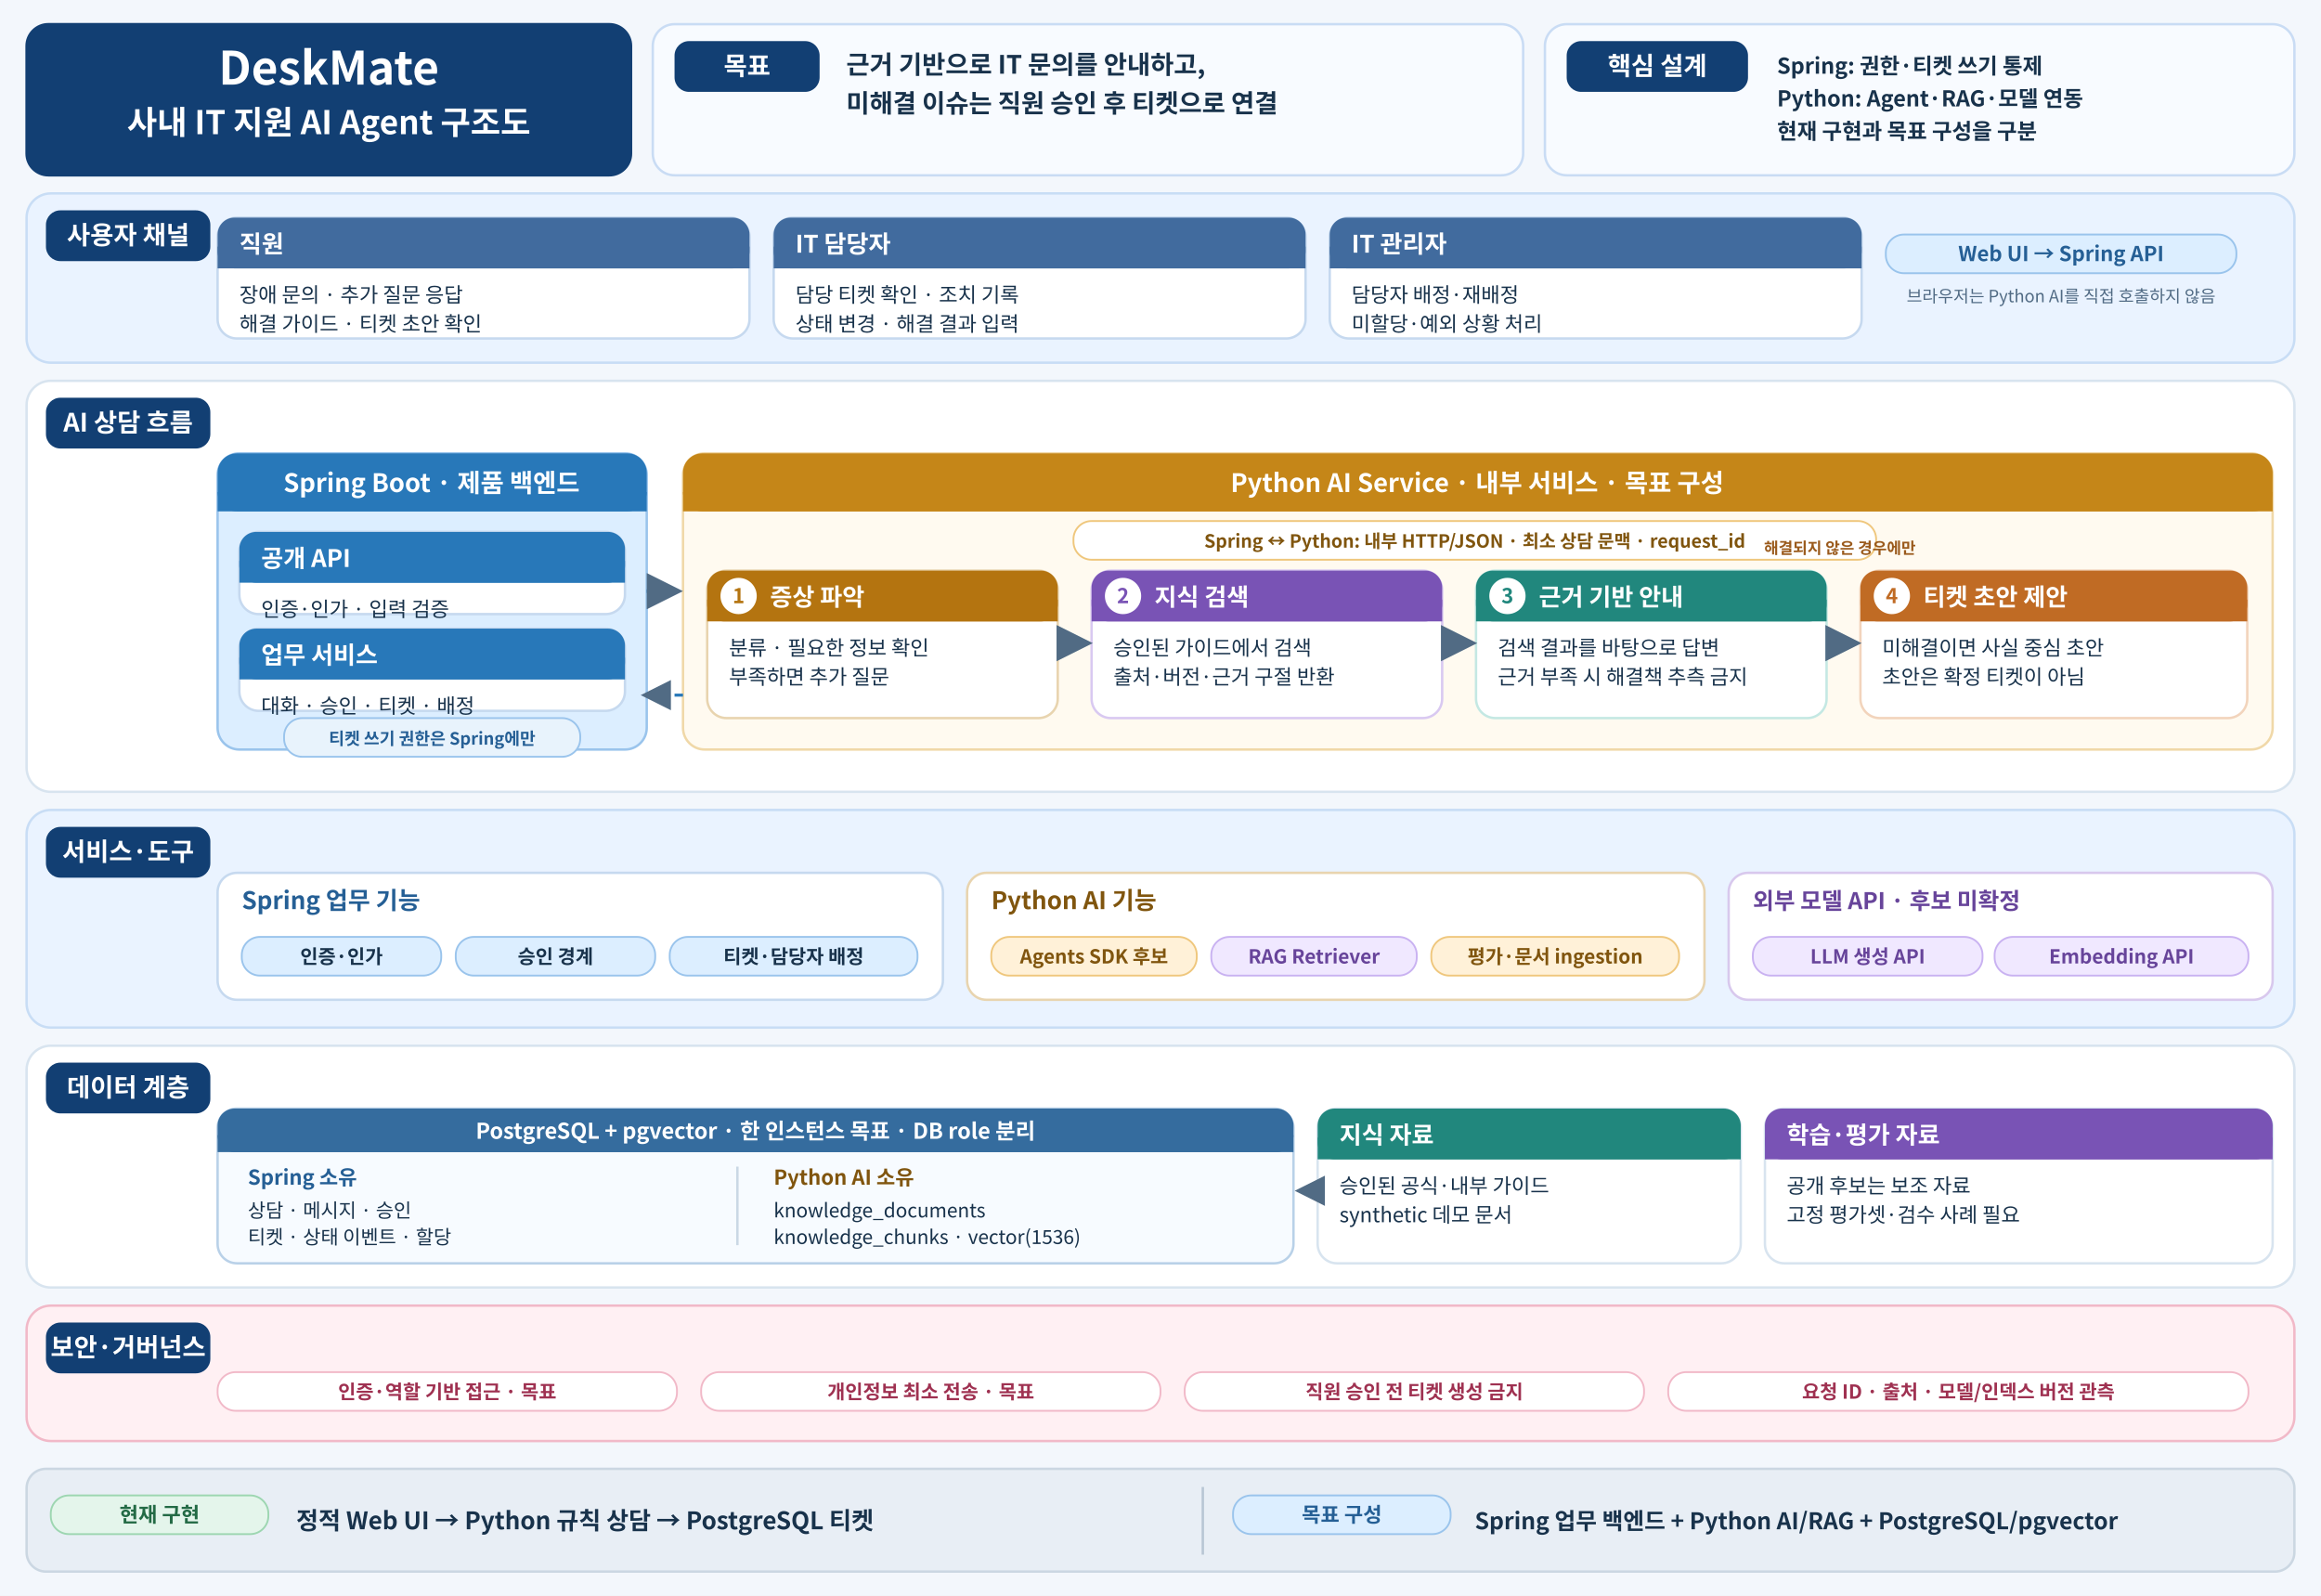
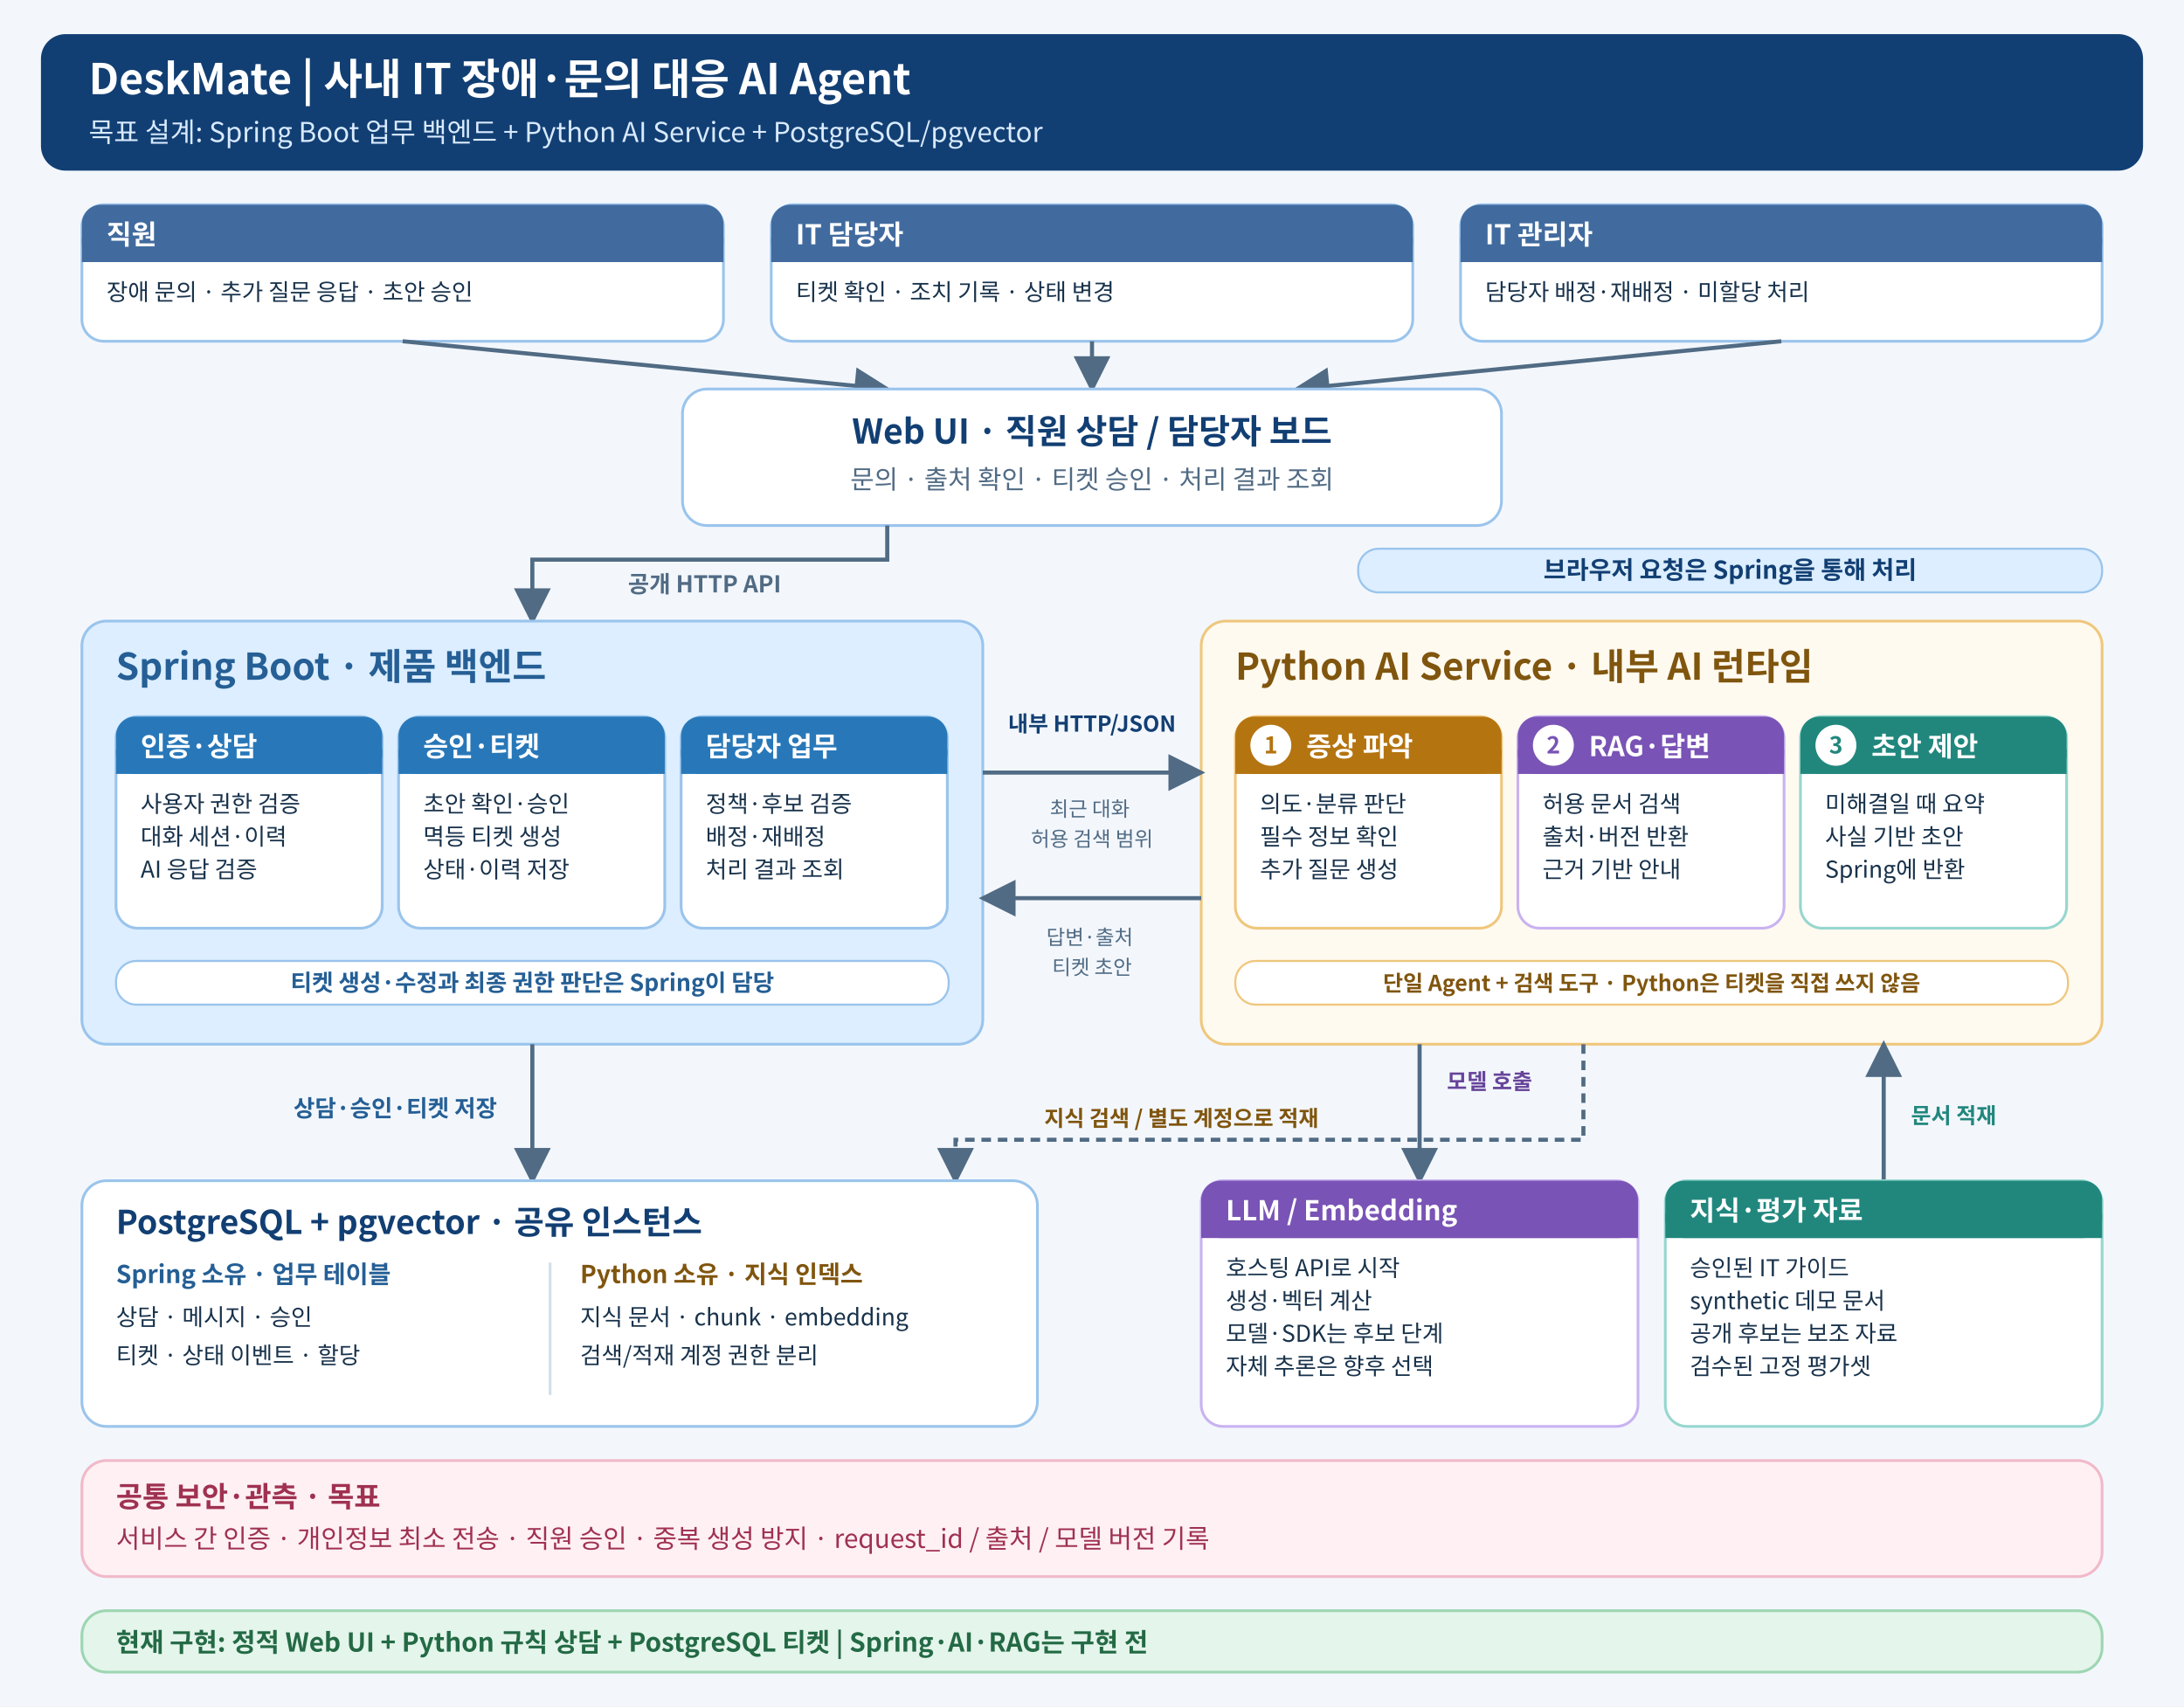
- <svg xmlns="http://www.w3.org/2000/svg" width="1920" height="1320" viewBox="0 0 1920 1320">
+ <svg xmlns="http://www.w3.org/2000/svg" width="1600" height="1250" viewBox="0 0 1600 1250">
  <defs>
-     <marker id="arrow" markerWidth="10" markerHeight="10" refX="8" refY="5" orient="auto" markerUnits="strokeWidth">
-       <path d="M0,0 L10,5 L0,10 z" fill="#516b84" />
-     </marker>
-     <marker id="blue-arrow" markerWidth="10" markerHeight="10" refX="8" refY="5" orient="auto" markerUnits="strokeWidth">
-       <path d="M0,0 L10,5 L0,10 z" fill="#2878b9" />
+     <marker id="arrow" markerWidth="9" markerHeight="9" refX="8" refY="4.5" orient="auto">
+       <path d="M0,0 L9,4.5 L0,9 z" fill="#516b84" />
    </marker>
  </defs>
-   <rect x="0" y="0" width="1920" height="1320" rx="0" fill="#f3f7fc" stroke="none" stroke-width="2" />
-   <rect x="22" y="20" width="500" height="125" rx="18" fill="#123f73" stroke="#123f73" stroke-width="2" />
-   <text x="272" y="70" text-anchor="middle" font-family="Noto Sans CJK KR, sans-serif" font-size="38" font-weight="750" fill="#ffffff">
-     <tspan x="272" dy="0">DeskMate</tspan>
-   </text>
-   <text x="272" y="111" text-anchor="middle" font-family="Noto Sans CJK KR, sans-serif" font-size="27" font-weight="700" fill="#ffffff">
-     <tspan x="272" dy="0">사내 IT 지원 AI Agent 구조도</tspan>
-   </text>
-   <rect x="540" y="20" width="720" height="125" rx="18" fill="#f8fbff" stroke="#c9dcf4" stroke-width="2" />
-   <rect x="558" y="34" width="120" height="42" rx="12" fill="#123f73" stroke="none" stroke-width="2" />
-   <text x="618.0" y="62" text-anchor="middle" font-family="Noto Sans CJK KR, sans-serif" font-size="21" font-weight="700" fill="#ffffff">
-     <tspan x="618.0" dy="0">목표</tspan>
-   </text>
-   <text x="700" y="61" text-anchor="start" font-family="Noto Sans CJK KR, sans-serif" font-size="21" font-weight="600" fill="#18324b">
-     <tspan x="700" dy="0">근거 기반으로 IT 문의를 안내하고,</tspan>
-     <tspan x="700" dy="32">미해결 이슈는 직원 승인 후 티켓으로 연결</tspan>
-   </text>
-   <rect x="1278" y="20" width="620" height="125" rx="18" fill="#f8fbff" stroke="#c9dcf4" stroke-width="2" />
-   <rect x="1296" y="34" width="150" height="42" rx="12" fill="#123f73" stroke="none" stroke-width="2" />
-   <text x="1371.0" y="62" text-anchor="middle" font-family="Noto Sans CJK KR, sans-serif" font-size="21" font-weight="700" fill="#ffffff">
-     <tspan x="1371.0" dy="0">핵심 설계</tspan>
-   </text>
-   <text x="1470" y="61" text-anchor="start" font-family="Noto Sans CJK KR, sans-serif" font-size="18" font-weight="550" fill="#18324b">
-     <tspan x="1470" dy="0">Spring: 권한·티켓 쓰기 통제</tspan>
-     <tspan x="1470" dy="27">Python: Agent·RAG·모델 연동</tspan>
-     <tspan x="1470" dy="27">현재 구현과 목표 구성을 구분</tspan>
-   </text>
-   <rect x="22" y="160" width="1876" height="140" rx="20" fill="#eaf3ff" stroke="#c8ddf5" stroke-width="2" />
-   <rect x="38" y="174" width="136" height="42" rx="12" fill="#123f73" stroke="none" stroke-width="2" />
-   <text x="106.0" y="202" text-anchor="middle" font-family="Noto Sans CJK KR, sans-serif" font-size="21" font-weight="700" fill="#ffffff">
-     <tspan x="106.0" dy="0">사용자 채널</tspan>
-   </text>
-   <rect x="180" y="180" width="440" height="100" rx="16" fill="#ffffff" stroke="#c6d9ef" stroke-width="2" />
-   <rect x="180" y="180" width="440" height="42" rx="14" fill="#416b9e" stroke="#416b9e" stroke-width="0" />
-   <rect x="180" y="204" width="440" height="18" rx="0" fill="#416b9e" stroke="#416b9e" stroke-width="0" />
-   <text x="198" y="209" text-anchor="start" font-family="Noto Sans CJK KR, sans-serif" font-size="20" font-weight="700" fill="#ffffff">
-     <tspan x="198" dy="0">직원</tspan>
-   </text>
-   <text x="198" y="250" text-anchor="start" font-family="Noto Sans CJK KR, sans-serif" font-size="17" font-weight="450" fill="#18324b">
-     <tspan x="198" dy="0">장애 문의 · 추가 질문 응답</tspan>
-     <tspan x="198" dy="24">해결 가이드 · 티켓 초안 확인</tspan>
-   </text>
-   <rect x="640" y="180" width="440" height="100" rx="16" fill="#ffffff" stroke="#c6d9ef" stroke-width="2" />
-   <rect x="640" y="180" width="440" height="42" rx="14" fill="#416b9e" stroke="#416b9e" stroke-width="0" />
-   <rect x="640" y="204" width="440" height="18" rx="0" fill="#416b9e" stroke="#416b9e" stroke-width="0" />
-   <text x="658" y="209" text-anchor="start" font-family="Noto Sans CJK KR, sans-serif" font-size="20" font-weight="700" fill="#ffffff">
-     <tspan x="658" dy="0">IT 담당자</tspan>
-   </text>
-   <text x="658" y="250" text-anchor="start" font-family="Noto Sans CJK KR, sans-serif" font-size="17" font-weight="450" fill="#18324b">
-     <tspan x="658" dy="0">담당 티켓 확인 · 조치 기록</tspan>
-     <tspan x="658" dy="24">상태 변경 · 해결 결과 입력</tspan>
-   </text>
-   <rect x="1100" y="180" width="440" height="100" rx="16" fill="#ffffff" stroke="#c6d9ef" stroke-width="2" />
-   <rect x="1100" y="180" width="440" height="42" rx="14" fill="#416b9e" stroke="#416b9e" stroke-width="0" />
-   <rect x="1100" y="204" width="440" height="18" rx="0" fill="#416b9e" stroke="#416b9e" stroke-width="0" />
-   <text x="1118" y="209" text-anchor="start" font-family="Noto Sans CJK KR, sans-serif" font-size="20" font-weight="700" fill="#ffffff">
-     <tspan x="1118" dy="0">IT 관리자</tspan>
-   </text>
-   <text x="1118" y="250" text-anchor="start" font-family="Noto Sans CJK KR, sans-serif" font-size="17" font-weight="450" fill="#18324b">
-     <tspan x="1118" dy="0">담당자 배정·재배정</tspan>
-     <tspan x="1118" dy="24">미할당·예외 상황 처리</tspan>
-   </text>
-   <rect x="1560" y="194" width="290" height="32" rx="15" fill="#dceeff" stroke="#9ac4ec" stroke-width="1.5" />
-   <text x="1705.0" y="216" text-anchor="middle" font-family="Noto Sans CJK KR, sans-serif" font-size="17" font-weight="600" fill="#255f95">
-     <tspan x="1705.0" dy="0">Web UI → Spring API</tspan>
-   </text>
-   <text x="1705" y="250" text-anchor="middle" font-family="Noto Sans CJK KR, sans-serif" font-size="14" font-weight="500" fill="#516b84">
-     <tspan x="1705" dy="0">브라우저는 Python AI를 직접 호출하지 않음</tspan>
-   </text>
-   <rect x="22" y="315" width="1876" height="340" rx="20" fill="#ffffff" stroke="#d8e4ef" stroke-width="2" />
-   <rect x="38" y="329" width="136" height="42" rx="12" fill="#123f73" stroke="none" stroke-width="2" />
-   <text x="106.0" y="357" text-anchor="middle" font-family="Noto Sans CJK KR, sans-serif" font-size="21" font-weight="700" fill="#ffffff">
-     <tspan x="106.0" dy="0">AI 상담 흐름</tspan>
-   </text>
-   <rect x="180" y="375" width="355" height="245" rx="18" fill="#dceeff" stroke="#9ac4ec" stroke-width="2" />
-   <rect x="180" y="375" width="355" height="48" rx="16" fill="#2878b9" stroke="#2878b9" stroke-width="0" />
-   <rect x="180" y="407" width="355" height="16" rx="0" fill="#2878b9" stroke="#2878b9" stroke-width="0" />
-   <text x="357" y="407" text-anchor="middle" font-family="Noto Sans CJK KR, sans-serif" font-size="21" font-weight="700" fill="#ffffff">
-     <tspan x="357" dy="0">Spring Boot · 제품 백엔드</tspan>
-   </text>
-   <rect x="198" y="440" width="319" height="68" rx="16" fill="#ffffff" stroke="#c6d9ef" stroke-width="2" />
-   <rect x="198" y="440" width="319" height="42" rx="14" fill="#2878b9" stroke="#2878b9" stroke-width="0" />
-   <rect x="198" y="464" width="319" height="18" rx="0" fill="#2878b9" stroke="#2878b9" stroke-width="0" />
-   <text x="216" y="469" text-anchor="start" font-family="Noto Sans CJK KR, sans-serif" font-size="20" font-weight="700" fill="#ffffff">
-     <tspan x="216" dy="0">공개 API</tspan>
-   </text>
-   <text x="216" y="510" text-anchor="start" font-family="Noto Sans CJK KR, sans-serif" font-size="17" font-weight="450" fill="#18324b">
-     <tspan x="216" dy="0">인증·인가 · 입력 검증</tspan>
-   </text>
-   <rect x="198" y="520" width="319" height="68" rx="16" fill="#ffffff" stroke="#c6d9ef" stroke-width="2" />
-   <rect x="198" y="520" width="319" height="42" rx="14" fill="#2878b9" stroke="#2878b9" stroke-width="0" />
-   <rect x="198" y="544" width="319" height="18" rx="0" fill="#2878b9" stroke="#2878b9" stroke-width="0" />
-   <text x="216" y="549" text-anchor="start" font-family="Noto Sans CJK KR, sans-serif" font-size="20" font-weight="700" fill="#ffffff">
-     <tspan x="216" dy="0">업무 서비스</tspan>
-   </text>
-   <text x="216" y="590" text-anchor="start" font-family="Noto Sans CJK KR, sans-serif" font-size="17" font-weight="450" fill="#18324b">
-     <tspan x="216" dy="0">대화 · 승인 · 티켓 · 배정</tspan>
-   </text>
-   <rect x="235" y="594" width="245" height="32" rx="15" fill="#e8f3fc" stroke="#9ac4ec" stroke-width="1.5" />
-   <text x="357.5" y="616" text-anchor="middle" font-family="Noto Sans CJK KR, sans-serif" font-size="14" font-weight="600" fill="#255f95">
-     <tspan x="357.5" dy="0">티켓 쓰기 권한은 Spring에만</tspan>
-   </text>
-   <rect x="565" y="375" width="1315" height="245" rx="18" fill="#fffaf0" stroke="#f0d8a8" stroke-width="2" />
-   <rect x="565" y="375" width="1315" height="48" rx="16" fill="#c58618" stroke="#c58618" stroke-width="0" />
-   <rect x="565" y="407" width="1315" height="16" rx="0" fill="#c58618" stroke="#c58618" stroke-width="0" />
-   <text x="1222" y="407" text-anchor="middle" font-family="Noto Sans CJK KR, sans-serif" font-size="21" font-weight="700" fill="#ffffff">
-     <tspan x="1222" dy="0">Python AI Service · 내부 서비스 · 목표 구성</tspan>
-   </text>
-   <rect x="888" y="431" width="664" height="32" rx="15" fill="#ffffff" stroke="#efc77d" stroke-width="1.5" />
-   <text x="1220.0" y="453" text-anchor="middle" font-family="Noto Sans CJK KR, sans-serif" font-size="15" font-weight="600" fill="#80550e">
-     <tspan x="1220.0" dy="0">Spring ↔ Python: 내부 HTTP/JSON · 최소 상담 문맥 · request_id</tspan>
-   </text>
-   <rect x="585" y="472" width="290" height="122" rx="16" fill="#ffffff" stroke="#e8d4af" stroke-width="2" />
-   <rect x="585" y="472" width="290" height="42" rx="14" fill="#b47410" stroke="#b47410" stroke-width="0" />
-   <rect x="585" y="496" width="290" height="18" rx="0" fill="#b47410" stroke="#b47410" stroke-width="0" />
-   <circle cx="611" cy="493" r="15" fill="#ffffff" />
-   <text x="611" y="499" text-anchor="middle" font-family="Noto Sans CJK KR, sans-serif" font-size="17" font-weight="800" fill="#b47410">
-     <tspan x="611" dy="0">1</tspan>
-   </text>
-   <text x="637" y="501" text-anchor="start" font-family="Noto Sans CJK KR, sans-serif" font-size="20" font-weight="700" fill="#ffffff">
-     <tspan x="637" dy="0">증상 파악</tspan>
-   </text>
-   <text x="603" y="542" text-anchor="start" font-family="Noto Sans CJK KR, sans-serif" font-size="17" font-weight="450" fill="#18324b">
-     <tspan x="603" dy="0">분류 · 필요한 정보 확인</tspan>
-     <tspan x="603" dy="24">부족하면 추가 질문</tspan>
-   </text>
-   <rect x="903" y="472" width="290" height="122" rx="16" fill="#ffffff" stroke="#d9c9f1" stroke-width="2" />
-   <rect x="903" y="472" width="290" height="42" rx="14" fill="#7953b5" stroke="#7953b5" stroke-width="0" />
-   <rect x="903" y="496" width="290" height="18" rx="0" fill="#7953b5" stroke="#7953b5" stroke-width="0" />
-   <circle cx="929" cy="493" r="15" fill="#ffffff" />
-   <text x="929" y="499" text-anchor="middle" font-family="Noto Sans CJK KR, sans-serif" font-size="17" font-weight="800" fill="#7953b5">
-     <tspan x="929" dy="0">2</tspan>
-   </text>
-   <text x="955" y="501" text-anchor="start" font-family="Noto Sans CJK KR, sans-serif" font-size="20" font-weight="700" fill="#ffffff">
-     <tspan x="955" dy="0">지식 검색</tspan>
-   </text>
-   <text x="921" y="542" text-anchor="start" font-family="Noto Sans CJK KR, sans-serif" font-size="17" font-weight="450" fill="#18324b">
-     <tspan x="921" dy="0">승인된 가이드에서 검색</tspan>
-     <tspan x="921" dy="24">출처·버전·근거 구절 반환</tspan>
-   </text>
-   <rect x="1221" y="472" width="290" height="122" rx="16" fill="#ffffff" stroke="#c4e8e3" stroke-width="2" />
-   <rect x="1221" y="472" width="290" height="42" rx="14" fill="#21877d" stroke="#21877d" stroke-width="0" />
-   <rect x="1221" y="496" width="290" height="18" rx="0" fill="#21877d" stroke="#21877d" stroke-width="0" />
-   <circle cx="1247" cy="493" r="15" fill="#ffffff" />
-   <text x="1247" y="499" text-anchor="middle" font-family="Noto Sans CJK KR, sans-serif" font-size="17" font-weight="800" fill="#21877d">
-     <tspan x="1247" dy="0">3</tspan>
-   </text>
-   <text x="1273" y="501" text-anchor="start" font-family="Noto Sans CJK KR, sans-serif" font-size="20" font-weight="700" fill="#ffffff">
-     <tspan x="1273" dy="0">근거 기반 안내</tspan>
-   </text>
-   <text x="1239" y="542" text-anchor="start" font-family="Noto Sans CJK KR, sans-serif" font-size="17" font-weight="450" fill="#18324b">
-     <tspan x="1239" dy="0">검색 결과를 바탕으로 답변</tspan>
-     <tspan x="1239" dy="24">근거 부족 시 해결책 추측 금지</tspan>
-   </text>
-   <rect x="1539" y="472" width="320" height="122" rx="16" fill="#ffffff" stroke="#f2d4bc" stroke-width="2" />
-   <rect x="1539" y="472" width="320" height="42" rx="14" fill="#c06b24" stroke="#c06b24" stroke-width="0" />
-   <rect x="1539" y="496" width="320" height="18" rx="0" fill="#c06b24" stroke="#c06b24" stroke-width="0" />
-   <circle cx="1565" cy="493" r="15" fill="#ffffff" />
-   <text x="1565" y="499" text-anchor="middle" font-family="Noto Sans CJK KR, sans-serif" font-size="17" font-weight="800" fill="#c06b24">
-     <tspan x="1565" dy="0">4</tspan>
-   </text>
-   <text x="1591" y="501" text-anchor="start" font-family="Noto Sans CJK KR, sans-serif" font-size="20" font-weight="700" fill="#ffffff">
-     <tspan x="1591" dy="0">티켓 초안 제안</tspan>
-   </text>
-   <text x="1557" y="542" text-anchor="start" font-family="Noto Sans CJK KR, sans-serif" font-size="17" font-weight="450" fill="#18324b">
-     <tspan x="1557" dy="0">미해결이면 사실 중심 초안</tspan>
-     <tspan x="1557" dy="24">초안은 확정 티켓이 아님</tspan>
-   </text>
-   <line x1="875" y1="532" x2="898" y2="532" stroke="#b47410" stroke-width="3" marker-end="url(#arrow)" />
-   <line x1="1193" y1="532" x2="1216" y2="532" stroke="#7953b5" stroke-width="3" marker-end="url(#arrow)" />
-   <line x1="1511" y1="532" x2="1534" y2="532" stroke="#21877d" stroke-width="3" marker-end="url(#arrow)" />
-   <line x1="535" y1="489" x2="559" y2="489" stroke="#2878b9" stroke-width="3" marker-end="url(#arrow)" />
-   <line x1="565" y1="575" x2="535" y2="575" stroke="#2878b9" stroke-width="2.5" stroke-dasharray="7 5" marker-end="url(#arrow)" />
-   <text x="1522" y="458" text-anchor="middle" font-family="Noto Sans CJK KR, sans-serif" font-size="13" font-weight="600" fill="#9a5a1c">
-     <tspan x="1522" dy="0">해결되지 않은 경우에만</tspan>
-   </text>
-   <rect x="22" y="670" width="1876" height="180" rx="20" fill="#eaf3ff" stroke="#c8ddf5" stroke-width="2" />
-   <rect x="38" y="684" width="136" height="42" rx="12" fill="#123f73" stroke="none" stroke-width="2" />
-   <text x="106.0" y="712" text-anchor="middle" font-family="Noto Sans CJK KR, sans-serif" font-size="21" font-weight="700" fill="#ffffff">
-     <tspan x="106.0" dy="0">서비스·도구</tspan>
-   </text>
-   <rect x="180" y="722" width="600" height="105" rx="16" fill="#ffffff" stroke="#c6d9ef" stroke-width="2" />
-   <text x="200" y="752" text-anchor="start" font-family="Noto Sans CJK KR, sans-serif" font-size="20" font-weight="700" fill="#255f95">
-     <tspan x="200" dy="0">Spring 업무 기능</tspan>
-   </text>
-   <rect x="200" y="775" width="165" height="32" rx="15" fill="#dceeff" stroke="#9ac4ec" stroke-width="1.5" />
-   <text x="282.5" y="797" text-anchor="middle" font-family="Noto Sans CJK KR, sans-serif" font-size="16" font-weight="600" fill="#18324b">
-     <tspan x="282.5" dy="0">인증·인가</tspan>
-   </text>
-   <rect x="377" y="775" width="165" height="32" rx="15" fill="#dceeff" stroke="#9ac4ec" stroke-width="1.5" />
-   <text x="459.5" y="797" text-anchor="middle" font-family="Noto Sans CJK KR, sans-serif" font-size="16" font-weight="600" fill="#18324b">
-     <tspan x="459.5" dy="0">승인 경계</tspan>
-   </text>
-   <rect x="554" y="775" width="205" height="32" rx="15" fill="#dceeff" stroke="#9ac4ec" stroke-width="1.5" />
-   <text x="656.5" y="797" text-anchor="middle" font-family="Noto Sans CJK KR, sans-serif" font-size="16" font-weight="600" fill="#18324b">
-     <tspan x="656.5" dy="0">티켓·담당자 배정</tspan>
-   </text>
-   <rect x="800" y="722" width="610" height="105" rx="16" fill="#ffffff" stroke="#e8d4af" stroke-width="2" />
-   <text x="820" y="752" text-anchor="start" font-family="Noto Sans CJK KR, sans-serif" font-size="20" font-weight="700" fill="#80550e">
-     <tspan x="820" dy="0">Python AI 기능</tspan>
-   </text>
-   <rect x="820" y="775" width="170" height="32" rx="15" fill="#fff1d8" stroke="#efc77d" stroke-width="1.5" />
-   <text x="905.0" y="797" text-anchor="middle" font-family="Noto Sans CJK KR, sans-serif" font-size="16" font-weight="600" fill="#80550e">
-     <tspan x="905.0" dy="0">Agents SDK 후보</tspan>
-   </text>
-   <rect x="1002" y="775" width="170" height="32" rx="15" fill="#f0e8ff" stroke="#c9b2f1" stroke-width="1.5" />
-   <text x="1087.0" y="797" text-anchor="middle" font-family="Noto Sans CJK KR, sans-serif" font-size="16" font-weight="600" fill="#67449a">
-     <tspan x="1087.0" dy="0">RAG Retriever</tspan>
-   </text>
-   <rect x="1184" y="775" width="205" height="32" rx="15" fill="#fff1d8" stroke="#efc77d" stroke-width="1.5" />
-   <text x="1286.5" y="797" text-anchor="middle" font-family="Noto Sans CJK KR, sans-serif" font-size="16" font-weight="600" fill="#80550e">
-     <tspan x="1286.5" dy="0">평가·문서 ingestion</tspan>
-   </text>
-   <rect x="1430" y="722" width="450" height="105" rx="16" fill="#ffffff" stroke="#d8c8ed" stroke-width="2" />
-   <text x="1450" y="752" text-anchor="start" font-family="Noto Sans CJK KR, sans-serif" font-size="19" font-weight="700" fill="#67449a">
-     <tspan x="1450" dy="0">외부 모델 API · 후보 미확정</tspan>
-   </text>
-   <rect x="1450" y="775" width="190" height="32" rx="15" fill="#f0e8ff" stroke="#c9b2f1" stroke-width="1.5" />
-   <text x="1545.0" y="797" text-anchor="middle" font-family="Noto Sans CJK KR, sans-serif" font-size="16" font-weight="600" fill="#67449a">
-     <tspan x="1545.0" dy="0">LLM 생성 API</tspan>
-   </text>
-   <rect x="1650" y="775" width="210" height="32" rx="15" fill="#f0e8ff" stroke="#c9b2f1" stroke-width="1.5" />
-   <text x="1755.0" y="797" text-anchor="middle" font-family="Noto Sans CJK KR, sans-serif" font-size="16" font-weight="600" fill="#67449a">
-     <tspan x="1755.0" dy="0">Embedding API</tspan>
-   </text>
-   <rect x="22" y="865" width="1876" height="200" rx="20" fill="#ffffff" stroke="#d8e4ef" stroke-width="2" />
-   <rect x="38" y="879" width="136" height="42" rx="12" fill="#123f73" stroke="none" stroke-width="2" />
-   <text x="106.0" y="907" text-anchor="middle" font-family="Noto Sans CJK KR, sans-serif" font-size="21" font-weight="700" fill="#ffffff">
-     <tspan x="106.0" dy="0">데이터 계층</tspan>
-   </text>
-   <rect x="180" y="917" width="890" height="128" rx="16" fill="#f7fbff" stroke="#b9d1e8" stroke-width="2" />
-   <rect x="180" y="917" width="890" height="36" rx="14" fill="#356c9e" stroke="#356c9e" stroke-width="0" />
-   <rect x="180" y="939" width="890" height="14" rx="0" fill="#356c9e" stroke="#356c9e" stroke-width="0" />
-   <text x="625" y="942" text-anchor="middle" font-family="Noto Sans CJK KR, sans-serif" font-size="18" font-weight="700" fill="#ffffff">
-     <tspan x="625" dy="0">PostgreSQL + pgvector · 한 인스턴스 목표 · DB role 분리</tspan>
-   </text>
-   <text x="205" y="980" text-anchor="start" font-family="Noto Sans CJK KR, sans-serif" font-size="17" font-weight="700" fill="#255f95">
-     <tspan x="205" dy="0">Spring 소유</tspan>
-   </text>
-   <text x="205" y="1007" text-anchor="start" font-family="Noto Sans CJK KR, sans-serif" font-size="16" font-weight="500" fill="#18324b">
-     <tspan x="205" dy="0">상담 · 메시지 · 승인</tspan>
-     <tspan x="205" dy="22">티켓 · 상태 이벤트 · 할당</tspan>
-   </text>
-   <line x1="610" y1="965" x2="610" y2="1030" stroke="#cad8e5" stroke-width="2" />
-   <text x="640" y="980" text-anchor="start" font-family="Noto Sans CJK KR, sans-serif" font-size="17" font-weight="700" fill="#80550e">
-     <tspan x="640" dy="0">Python AI 소유</tspan>
-   </text>
-   <text x="640" y="1007" text-anchor="start" font-family="Noto Sans CJK KR, sans-serif" font-size="16" font-weight="500" fill="#18324b">
-     <tspan x="640" dy="0">knowledge_documents</tspan>
-     <tspan x="640" dy="22">knowledge_chunks · vector(1536)</tspan>
-   </text>
-   <rect x="1090" y="917" width="350" height="128" rx="16" fill="#ffffff" stroke="#d8e4ef" stroke-width="2" />
-   <rect x="1090" y="917" width="350" height="42" rx="14" fill="#21877d" stroke="#21877d" stroke-width="0" />
-   <rect x="1090" y="941" width="350" height="18" rx="0" fill="#21877d" stroke="#21877d" stroke-width="0" />
-   <text x="1108" y="946" text-anchor="start" font-family="Noto Sans CJK KR, sans-serif" font-size="20" font-weight="700" fill="#ffffff">
-     <tspan x="1108" dy="0">지식 자료</tspan>
-   </text>
-   <text x="1108" y="987" text-anchor="start" font-family="Noto Sans CJK KR, sans-serif" font-size="17" font-weight="450" fill="#18324b">
-     <tspan x="1108" dy="0">승인된 공식·내부 가이드</tspan>
-     <tspan x="1108" dy="24">synthetic 데모 문서</tspan>
-   </text>
-   <rect x="1460" y="917" width="420" height="128" rx="16" fill="#ffffff" stroke="#d8e4ef" stroke-width="2" />
-   <rect x="1460" y="917" width="420" height="42" rx="14" fill="#7953b5" stroke="#7953b5" stroke-width="0" />
-   <rect x="1460" y="941" width="420" height="18" rx="0" fill="#7953b5" stroke="#7953b5" stroke-width="0" />
-   <text x="1478" y="946" text-anchor="start" font-family="Noto Sans CJK KR, sans-serif" font-size="20" font-weight="700" fill="#ffffff">
-     <tspan x="1478" dy="0">학습·평가 자료</tspan>
-   </text>
-   <text x="1478" y="987" text-anchor="start" font-family="Noto Sans CJK KR, sans-serif" font-size="17" font-weight="450" fill="#18324b">
-     <tspan x="1478" dy="0">공개 후보는 보조 자료</tspan>
-     <tspan x="1478" dy="24">고정 평가셋·검수 사례 필요</tspan>
-   </text>
-   <line x1="1090" y1="985" x2="1076" y2="985" stroke="#c58618" stroke-width="2.5" stroke-dasharray="6 4" marker-end="url(#arrow)" />
-   <rect x="22" y="1080" width="1876" height="112" rx="20" fill="#fff0f3" stroke="#f1b9c8" stroke-width="2" />
-   <rect x="38" y="1094" width="136" height="42" rx="12" fill="#123f73" stroke="none" stroke-width="2" />
-   <text x="106.0" y="1122" text-anchor="middle" font-family="Noto Sans CJK KR, sans-serif" font-size="21" font-weight="700" fill="#ffffff">
-     <tspan x="106.0" dy="0">보안·거버넌스</tspan>
-   </text>
-   <rect x="180" y="1135" width="380" height="32" rx="15" fill="#ffffff" stroke="#f1b9c8" stroke-width="1.5" />
-   <text x="370.0" y="1157" text-anchor="middle" font-family="Noto Sans CJK KR, sans-serif" font-size="16" font-weight="600" fill="#9f3151">
-     <tspan x="370.0" dy="0">인증·역할 기반 접근 · 목표</tspan>
-   </text>
-   <rect x="580" y="1135" width="380" height="32" rx="15" fill="#ffffff" stroke="#f1b9c8" stroke-width="1.5" />
-   <text x="770.0" y="1157" text-anchor="middle" font-family="Noto Sans CJK KR, sans-serif" font-size="16" font-weight="600" fill="#9f3151">
-     <tspan x="770.0" dy="0">개인정보 최소 전송 · 목표</tspan>
-   </text>
-   <rect x="980" y="1135" width="380" height="32" rx="15" fill="#ffffff" stroke="#f1b9c8" stroke-width="1.5" />
-   <text x="1170.0" y="1157" text-anchor="middle" font-family="Noto Sans CJK KR, sans-serif" font-size="16" font-weight="600" fill="#9f3151">
-     <tspan x="1170.0" dy="0">직원 승인 전 티켓 생성 금지</tspan>
-   </text>
-   <rect x="1380" y="1135" width="480" height="32" rx="15" fill="#ffffff" stroke="#f1b9c8" stroke-width="1.5" />
-   <text x="1620.0" y="1157" text-anchor="middle" font-family="Noto Sans CJK KR, sans-serif" font-size="16" font-weight="600" fill="#9f3151">
-     <tspan x="1620.0" dy="0">요청 ID · 출처 · 모델/인덱스 버전 관측</tspan>
-   </text>
-   <rect x="22" y="1215" width="1876" height="85" rx="16" fill="#e8eef5" stroke="#cbd7e2" stroke-width="2" />
-   <rect x="42" y="1237" width="180" height="32" rx="15" fill="#e4f5eb" stroke="#9dd6b1" stroke-width="1.5" />
-   <text x="132.0" y="1259" text-anchor="middle" font-family="Noto Sans CJK KR, sans-serif" font-size="17" font-weight="600" fill="#236a45">
-     <tspan x="132.0" dy="0">현재 구현</tspan>
-   </text>
-   <text x="245" y="1265" text-anchor="start" font-family="Noto Sans CJK KR, sans-serif" font-size="20" font-weight="600" fill="#18324b">
-     <tspan x="245" dy="0">정적 Web UI  →  Python 규칙 상담  →  PostgreSQL 티켓</tspan>
-   </text>
-   <line x1="995" y1="1230" x2="995" y2="1286" stroke="#b8c6d4" stroke-width="2" />
-   <rect x="1020" y="1237" width="180" height="32" rx="15" fill="#dceeff" stroke="#9ac4ec" stroke-width="1.5" />
-   <text x="1110.0" y="1259" text-anchor="middle" font-family="Noto Sans CJK KR, sans-serif" font-size="17" font-weight="600" fill="#255f95">
-     <tspan x="1110.0" dy="0">목표 구성</tspan>
-   </text>
-   <text x="1220" y="1265" text-anchor="start" font-family="Noto Sans CJK KR, sans-serif" font-size="19" font-weight="600" fill="#18324b">
-     <tspan x="1220" dy="0">Spring 업무 백엔드  +  Python AI/RAG  +  PostgreSQL/pgvector</tspan>
+   <rect x="0" y="0" width="1600" height="1250" rx="0" fill="#f3f7fc" stroke="none" stroke-width="2" />
+   <rect x="30" y="25" width="1540" height="100" rx="18" fill="#123f73" stroke="none" stroke-width="2" />
+   <text x="65" y="69" text-anchor="start" font-family="Noto Sans CJK KR, sans-serif" font-size="31" font-weight="700" fill="#ffffff">
+     <tspan x="65" dy="0">DeskMate | 사내 IT 장애·문의 대응 AI Agent</tspan>
+   </text>
+   <text x="65" y="104" text-anchor="start" font-family="Noto Sans CJK KR, sans-serif" font-size="20" font-weight="500" fill="#d8eaff">
+     <tspan x="65" dy="0">목표 설계: Spring Boot 업무 백엔드 + Python AI Service + PostgreSQL/pgvector</tspan>
+   </text>
+   <rect x="60" y="150" width="470" height="100" rx="16" fill="#ffffff" stroke="#9ac4ec" stroke-width="2" />
+   <rect x="60" y="150" width="470" height="42" rx="14" fill="#416b9e" stroke="#416b9e" stroke-width="0" />
+   <rect x="60" y="174" width="470" height="18" rx="0" fill="#416b9e" stroke="#416b9e" stroke-width="0" />
+   <text x="78" y="179" text-anchor="start" font-family="Noto Sans CJK KR, sans-serif" font-size="20" font-weight="700" fill="#ffffff">
+     <tspan x="78" dy="0">직원</tspan>
+   </text>
+   <text x="78" y="220" text-anchor="start" font-family="Noto Sans CJK KR, sans-serif" font-size="17" font-weight="450" fill="#18324b">
+     <tspan x="78" dy="0">장애 문의 · 추가 질문 응답 · 초안 승인</tspan>
+   </text>
+   <rect x="565" y="150" width="470" height="100" rx="16" fill="#ffffff" stroke="#9ac4ec" stroke-width="2" />
+   <rect x="565" y="150" width="470" height="42" rx="14" fill="#416b9e" stroke="#416b9e" stroke-width="0" />
+   <rect x="565" y="174" width="470" height="18" rx="0" fill="#416b9e" stroke="#416b9e" stroke-width="0" />
+   <text x="583" y="179" text-anchor="start" font-family="Noto Sans CJK KR, sans-serif" font-size="20" font-weight="700" fill="#ffffff">
+     <tspan x="583" dy="0">IT 담당자</tspan>
+   </text>
+   <text x="583" y="220" text-anchor="start" font-family="Noto Sans CJK KR, sans-serif" font-size="17" font-weight="450" fill="#18324b">
+     <tspan x="583" dy="0">티켓 확인 · 조치 기록 · 상태 변경</tspan>
+   </text>
+   <rect x="1070" y="150" width="470" height="100" rx="16" fill="#ffffff" stroke="#9ac4ec" stroke-width="2" />
+   <rect x="1070" y="150" width="470" height="42" rx="14" fill="#416b9e" stroke="#416b9e" stroke-width="0" />
+   <rect x="1070" y="174" width="470" height="18" rx="0" fill="#416b9e" stroke="#416b9e" stroke-width="0" />
+   <text x="1088" y="179" text-anchor="start" font-family="Noto Sans CJK KR, sans-serif" font-size="20" font-weight="700" fill="#ffffff">
+     <tspan x="1088" dy="0">IT 관리자</tspan>
+   </text>
+   <text x="1088" y="220" text-anchor="start" font-family="Noto Sans CJK KR, sans-serif" font-size="17" font-weight="450" fill="#18324b">
+     <tspan x="1088" dy="0">담당자 배정·재배정 · 미할당 처리</tspan>
+   </text>
+   <line x1="295" y1="250" x2="650" y2="285" stroke="#516b84" stroke-width="3" marker-end="url(#arrow)" />
+   <line x1="800" y1="250" x2="800" y2="285" stroke="#516b84" stroke-width="3" marker-end="url(#arrow)" />
+   <line x1="1305" y1="250" x2="950" y2="285" stroke="#516b84" stroke-width="3" marker-end="url(#arrow)" />
+   <rect x="500" y="285" width="600" height="100" rx="18" fill="#ffffff" stroke="#9ac4ec" stroke-width="2" />
+   <text x="800" y="325" text-anchor="middle" font-family="Noto Sans CJK KR, sans-serif" font-size="25" font-weight="700" fill="#123f73">
+     <tspan x="800" dy="0">Web UI · 직원 상담 / 담당자 보드</tspan>
+   </text>
+   <text x="800" y="358" text-anchor="middle" font-family="Noto Sans CJK KR, sans-serif" font-size="19" font-weight="500" fill="#516b84">
+     <tspan x="800" dy="0">문의 · 출처 확인 · 티켓 승인 · 처리 결과 조회</tspan>
+   </text>
+   <path d="M650,385 L650,410 L390,410 L390,455" fill="none" stroke="#516b84" stroke-width="3" marker-end="url(#arrow)" />
+   <text x="460" y="434" text-anchor="start" font-family="Noto Sans CJK KR, sans-serif" font-size="17" font-weight="600" fill="#516b84">
+     <tspan x="460" dy="0">공개 HTTP API</tspan>
+   </text>
+   <rect x="995" y="402" width="545" height="32" rx="15" fill="#dceeff" stroke="#9ac4ec" stroke-width="1.5" />
+   <text x="1267.5" y="424" text-anchor="middle" font-family="Noto Sans CJK KR, sans-serif" font-size="18" font-weight="600" fill="#123f73">
+     <tspan x="1267.5" dy="0">브라우저 요청은 Spring을 통해 처리</tspan>
+   </text>
+   <rect x="60" y="455" width="660" height="310" rx="18" fill="#dceeff" stroke="#9ac4ec" stroke-width="2" />
+   <text x="85" y="498" text-anchor="start" font-family="Noto Sans CJK KR, sans-serif" font-size="27" font-weight="700" fill="#255f95">
+     <tspan x="85" dy="0">Spring Boot · 제품 백엔드</tspan>
+   </text>
+   <rect x="85" y="525" width="195" height="155" rx="16" fill="#ffffff" stroke="#9ac4ec" stroke-width="2" />
+   <rect x="85" y="525" width="195" height="42" rx="14" fill="#2878b9" stroke="#2878b9" stroke-width="0" />
+   <rect x="85" y="549" width="195" height="18" rx="0" fill="#2878b9" stroke="#2878b9" stroke-width="0" />
+   <text x="103" y="554" text-anchor="start" font-family="Noto Sans CJK KR, sans-serif" font-size="20" font-weight="700" fill="#ffffff">
+     <tspan x="103" dy="0">인증·상담</tspan>
+   </text>
+   <text x="103" y="595" text-anchor="start" font-family="Noto Sans CJK KR, sans-serif" font-size="17" font-weight="450" fill="#18324b">
+     <tspan x="103" dy="0">사용자 권한 검증</tspan>
+     <tspan x="103" dy="24">대화 세션·이력</tspan>
+     <tspan x="103" dy="24">AI 응답 검증</tspan>
+   </text>
+   <rect x="292" y="525" width="195" height="155" rx="16" fill="#ffffff" stroke="#9ac4ec" stroke-width="2" />
+   <rect x="292" y="525" width="195" height="42" rx="14" fill="#2878b9" stroke="#2878b9" stroke-width="0" />
+   <rect x="292" y="549" width="195" height="18" rx="0" fill="#2878b9" stroke="#2878b9" stroke-width="0" />
+   <text x="310" y="554" text-anchor="start" font-family="Noto Sans CJK KR, sans-serif" font-size="20" font-weight="700" fill="#ffffff">
+     <tspan x="310" dy="0">승인·티켓</tspan>
+   </text>
+   <text x="310" y="595" text-anchor="start" font-family="Noto Sans CJK KR, sans-serif" font-size="17" font-weight="450" fill="#18324b">
+     <tspan x="310" dy="0">초안 확인·승인</tspan>
+     <tspan x="310" dy="24">멱등 티켓 생성</tspan>
+     <tspan x="310" dy="24">상태·이력 저장</tspan>
+   </text>
+   <rect x="499" y="525" width="195" height="155" rx="16" fill="#ffffff" stroke="#9ac4ec" stroke-width="2" />
+   <rect x="499" y="525" width="195" height="42" rx="14" fill="#2878b9" stroke="#2878b9" stroke-width="0" />
+   <rect x="499" y="549" width="195" height="18" rx="0" fill="#2878b9" stroke="#2878b9" stroke-width="0" />
+   <text x="517" y="554" text-anchor="start" font-family="Noto Sans CJK KR, sans-serif" font-size="20" font-weight="700" fill="#ffffff">
+     <tspan x="517" dy="0">담당자 업무</tspan>
+   </text>
+   <text x="517" y="595" text-anchor="start" font-family="Noto Sans CJK KR, sans-serif" font-size="17" font-weight="450" fill="#18324b">
+     <tspan x="517" dy="0">정책·후보 검증</tspan>
+     <tspan x="517" dy="24">배정·재배정</tspan>
+     <tspan x="517" dy="24">처리 결과 조회</tspan>
+   </text>
+   <rect x="85" y="704" width="610" height="32" rx="15" fill="#ffffff" stroke="#9ac4ec" stroke-width="1.5" />
+   <text x="390.0" y="726" text-anchor="middle" font-family="Noto Sans CJK KR, sans-serif" font-size="17" font-weight="600" fill="#255f95">
+     <tspan x="390.0" dy="0">티켓 생성·수정과 최종 권한 판단은 Spring이 담당</tspan>
+   </text>
+   <rect x="880" y="455" width="660" height="310" rx="18" fill="#fffaf0" stroke="#efc77d" stroke-width="2" />
+   <text x="905" y="498" text-anchor="start" font-family="Noto Sans CJK KR, sans-serif" font-size="27" font-weight="700" fill="#80550e">
+     <tspan x="905" dy="0">Python AI Service · 내부 AI 런타임</tspan>
+   </text>
+   <rect x="905" y="525" width="195" height="155" rx="16" fill="#ffffff" stroke="#efc77d" stroke-width="2" />
+   <rect x="905" y="525" width="195" height="42" rx="14" fill="#b47410" stroke="#b47410" stroke-width="0" />
+   <rect x="905" y="549" width="195" height="18" rx="0" fill="#b47410" stroke="#b47410" stroke-width="0" />
+   <circle cx="931" cy="546" r="15" fill="#ffffff" />
+   <text x="931" y="552" text-anchor="middle" font-family="Noto Sans CJK KR, sans-serif" font-size="17" font-weight="800" fill="#b47410">
+     <tspan x="931" dy="0">1</tspan>
+   </text>
+   <text x="957" y="554" text-anchor="start" font-family="Noto Sans CJK KR, sans-serif" font-size="20" font-weight="700" fill="#ffffff">
+     <tspan x="957" dy="0">증상 파악</tspan>
+   </text>
+   <text x="923" y="595" text-anchor="start" font-family="Noto Sans CJK KR, sans-serif" font-size="17" font-weight="450" fill="#18324b">
+     <tspan x="923" dy="0">의도·분류 판단</tspan>
+     <tspan x="923" dy="24">필수 정보 확인</tspan>
+     <tspan x="923" dy="24">추가 질문 생성</tspan>
+   </text>
+   <rect x="1112" y="525" width="195" height="155" rx="16" fill="#ffffff" stroke="#c9b2f1" stroke-width="2" />
+   <rect x="1112" y="525" width="195" height="42" rx="14" fill="#7953b5" stroke="#7953b5" stroke-width="0" />
+   <rect x="1112" y="549" width="195" height="18" rx="0" fill="#7953b5" stroke="#7953b5" stroke-width="0" />
+   <circle cx="1138" cy="546" r="15" fill="#ffffff" />
+   <text x="1138" y="552" text-anchor="middle" font-family="Noto Sans CJK KR, sans-serif" font-size="17" font-weight="800" fill="#7953b5">
+     <tspan x="1138" dy="0">2</tspan>
+   </text>
+   <text x="1164" y="554" text-anchor="start" font-family="Noto Sans CJK KR, sans-serif" font-size="20" font-weight="700" fill="#ffffff">
+     <tspan x="1164" dy="0">RAG·답변</tspan>
+   </text>
+   <text x="1130" y="595" text-anchor="start" font-family="Noto Sans CJK KR, sans-serif" font-size="17" font-weight="450" fill="#18324b">
+     <tspan x="1130" dy="0">허용 문서 검색</tspan>
+     <tspan x="1130" dy="24">출처·버전 반환</tspan>
+     <tspan x="1130" dy="24">근거 기반 안내</tspan>
+   </text>
+   <rect x="1319" y="525" width="195" height="155" rx="16" fill="#ffffff" stroke="#96d7cf" stroke-width="2" />
+   <rect x="1319" y="525" width="195" height="42" rx="14" fill="#21877d" stroke="#21877d" stroke-width="0" />
+   <rect x="1319" y="549" width="195" height="18" rx="0" fill="#21877d" stroke="#21877d" stroke-width="0" />
+   <circle cx="1345" cy="546" r="15" fill="#ffffff" />
+   <text x="1345" y="552" text-anchor="middle" font-family="Noto Sans CJK KR, sans-serif" font-size="17" font-weight="800" fill="#21877d">
+     <tspan x="1345" dy="0">3</tspan>
+   </text>
+   <text x="1371" y="554" text-anchor="start" font-family="Noto Sans CJK KR, sans-serif" font-size="20" font-weight="700" fill="#ffffff">
+     <tspan x="1371" dy="0">초안 제안</tspan>
+   </text>
+   <text x="1337" y="595" text-anchor="start" font-family="Noto Sans CJK KR, sans-serif" font-size="17" font-weight="450" fill="#18324b">
+     <tspan x="1337" dy="0">미해결일 때 요약</tspan>
+     <tspan x="1337" dy="24">사실 기반 초안</tspan>
+     <tspan x="1337" dy="24">Spring에 반환</tspan>
+   </text>
+   <rect x="905" y="704" width="610" height="32" rx="15" fill="#ffffff" stroke="#efc77d" stroke-width="1.5" />
+   <text x="1210.0" y="726" text-anchor="middle" font-family="Noto Sans CJK KR, sans-serif" font-size="16" font-weight="600" fill="#80550e">
+     <tspan x="1210.0" dy="0">단일 Agent + 검색 도구 · Python은 티켓을 직접 쓰지 않음</tspan>
+   </text>
+   <line x1="720" y1="566" x2="880" y2="566" stroke="#516b84" stroke-width="3" marker-end="url(#arrow)" />
+   <text x="800" y="536" text-anchor="middle" font-family="Noto Sans CJK KR, sans-serif" font-size="16" font-weight="700" fill="#123f73">
+     <tspan x="800" dy="0">내부 HTTP/JSON</tspan>
+   </text>
+   <text x="800" y="598" text-anchor="middle" font-family="Noto Sans CJK KR, sans-serif" font-size="15" font-weight="500" fill="#516b84">
+     <tspan x="800" dy="0">최근 대화</tspan>
+     <tspan x="800" dy="22">허용 검색 범위</tspan>
+   </text>
+   <line x1="880" y1="658" x2="720" y2="658" stroke="#516b84" stroke-width="3" marker-end="url(#arrow)" />
+   <text x="800" y="692" text-anchor="middle" font-family="Noto Sans CJK KR, sans-serif" font-size="15" font-weight="500" fill="#516b84">
+     <tspan x="800" dy="0">답변·출처</tspan>
+     <tspan x="800" dy="22">티켓 초안</tspan>
+   </text>
+   <line x1="390" y1="765" x2="390" y2="865" stroke="#516b84" stroke-width="3" marker-end="url(#arrow)" />
+   <text x="215" y="818" text-anchor="start" font-family="Noto Sans CJK KR, sans-serif" font-size="17" font-weight="600" fill="#255f95">
+     <tspan x="215" dy="0">상담·승인·티켓 저장</tspan>
+   </text>
+   <path d="M1160,765 L1160,835 L700,835 L700,865" fill="none" stroke="#516b84" stroke-width="3" stroke-dasharray="7 5" marker-end="url(#arrow)" />
+   <text x="765" y="825" text-anchor="start" font-family="Noto Sans CJK KR, sans-serif" font-size="16" font-weight="600" fill="#80550e">
+     <tspan x="765" dy="0">지식 검색 / 별도 계정으로 적재</tspan>
+   </text>
+   <line x1="1040" y1="765" x2="1040" y2="865" stroke="#516b84" stroke-width="3" marker-end="url(#arrow)" />
+   <text x="1060" y="798" text-anchor="start" font-family="Noto Sans CJK KR, sans-serif" font-size="16" font-weight="600" fill="#67449a">
+     <tspan x="1060" dy="0">모델 호출</tspan>
+   </text>
+   <line x1="1380" y1="865" x2="1380" y2="765" stroke="#516b84" stroke-width="3" marker-end="url(#arrow)" />
+   <text x="1400" y="823" text-anchor="start" font-family="Noto Sans CJK KR, sans-serif" font-size="16" font-weight="600" fill="#21877d">
+     <tspan x="1400" dy="0">문서 적재</tspan>
+   </text>
+   <rect x="60" y="865" width="700" height="180" rx="18" fill="#ffffff" stroke="#9ac4ec" stroke-width="2" />
+   <text x="85" y="904" text-anchor="start" font-family="Noto Sans CJK KR, sans-serif" font-size="24" font-weight="700" fill="#123f73">
+     <tspan x="85" dy="0">PostgreSQL + pgvector · 공유 인스턴스</tspan>
+   </text>
+   <line x1="403" y1="925" x2="403" y2="1022" stroke="#d1deeb" stroke-width="2" />
+   <text x="85" y="940" text-anchor="start" font-family="Noto Sans CJK KR, sans-serif" font-size="18" font-weight="700" fill="#255f95">
+     <tspan x="85" dy="0">Spring 소유 · 업무 테이블</tspan>
+   </text>
+   <text x="85" y="971" text-anchor="start" font-family="Noto Sans CJK KR, sans-serif" font-size="17" font-weight="500" fill="#18324b">
+     <tspan x="85" dy="0">상담 · 메시지 · 승인</tspan>
+     <tspan x="85" dy="28">티켓 · 상태 이벤트 · 할당</tspan>
+   </text>
+   <text x="425" y="940" text-anchor="start" font-family="Noto Sans CJK KR, sans-serif" font-size="18" font-weight="700" fill="#80550e">
+     <tspan x="425" dy="0">Python 소유 · 지식 인덱스</tspan>
+   </text>
+   <text x="425" y="971" text-anchor="start" font-family="Noto Sans CJK KR, sans-serif" font-size="17" font-weight="500" fill="#18324b">
+     <tspan x="425" dy="0">지식 문서 · chunk · embedding</tspan>
+     <tspan x="425" dy="28">검색/적재 계정 권한 분리</tspan>
+   </text>
+   <rect x="880" y="865" width="320" height="180" rx="16" fill="#ffffff" stroke="#c9b2f1" stroke-width="2" />
+   <rect x="880" y="865" width="320" height="42" rx="14" fill="#7953b5" stroke="#7953b5" stroke-width="0" />
+   <rect x="880" y="889" width="320" height="18" rx="0" fill="#7953b5" stroke="#7953b5" stroke-width="0" />
+   <text x="898" y="894" text-anchor="start" font-family="Noto Sans CJK KR, sans-serif" font-size="20" font-weight="700" fill="#ffffff">
+     <tspan x="898" dy="0">LLM / Embedding</tspan>
+   </text>
+   <text x="898" y="935" text-anchor="start" font-family="Noto Sans CJK KR, sans-serif" font-size="17" font-weight="450" fill="#18324b">
+     <tspan x="898" dy="0">호스팅 API로 시작</tspan>
+     <tspan x="898" dy="24">생성·벡터 계산</tspan>
+     <tspan x="898" dy="24">모델·SDK는 후보 단계</tspan>
+     <tspan x="898" dy="24">자체 추론은 향후 선택</tspan>
+   </text>
+   <rect x="1220" y="865" width="320" height="180" rx="16" fill="#ffffff" stroke="#96d7cf" stroke-width="2" />
+   <rect x="1220" y="865" width="320" height="42" rx="14" fill="#21877d" stroke="#21877d" stroke-width="0" />
+   <rect x="1220" y="889" width="320" height="18" rx="0" fill="#21877d" stroke="#21877d" stroke-width="0" />
+   <text x="1238" y="894" text-anchor="start" font-family="Noto Sans CJK KR, sans-serif" font-size="20" font-weight="700" fill="#ffffff">
+     <tspan x="1238" dy="0">지식·평가 자료</tspan>
+   </text>
+   <text x="1238" y="935" text-anchor="start" font-family="Noto Sans CJK KR, sans-serif" font-size="17" font-weight="450" fill="#18324b">
+     <tspan x="1238" dy="0">승인된 IT 가이드</tspan>
+     <tspan x="1238" dy="24">synthetic 데모 문서</tspan>
+     <tspan x="1238" dy="24">공개 후보는 보조 자료</tspan>
+     <tspan x="1238" dy="24">검수된 고정 평가셋</tspan>
+   </text>
+   <rect x="60" y="1070" width="1480" height="85" rx="18" fill="#fff0f3" stroke="#f1b9c8" stroke-width="2" />
+   <text x="85" y="1104" text-anchor="start" font-family="Noto Sans CJK KR, sans-serif" font-size="21" font-weight="700" fill="#9f3151">
+     <tspan x="85" dy="0">공통 보안·관측 · 목표</tspan>
+   </text>
+   <text x="85" y="1134" text-anchor="start" font-family="Noto Sans CJK KR, sans-serif" font-size="19" font-weight="500" fill="#9f3151">
+     <tspan x="85" dy="0">서비스 간 인증 · 개인정보 최소 전송 · 직원 승인 · 중복 생성 방지 · request_id / 출처 / 모델 버전 기록</tspan>
+   </text>
+   <rect x="60" y="1180" width="1480" height="45" rx="18" fill="#e4f5eb" stroke="#9dd6b1" stroke-width="2" />
+   <text x="85" y="1210" text-anchor="start" font-family="Noto Sans CJK KR, sans-serif" font-size="19" font-weight="600" fill="#236a45">
+     <tspan x="85" dy="0">현재 구현: 정적 Web UI + Python 규칙 상담 + PostgreSQL 티켓 | Spring·AI·RAG는 구현 전</tspan>
  </text>
</svg>
